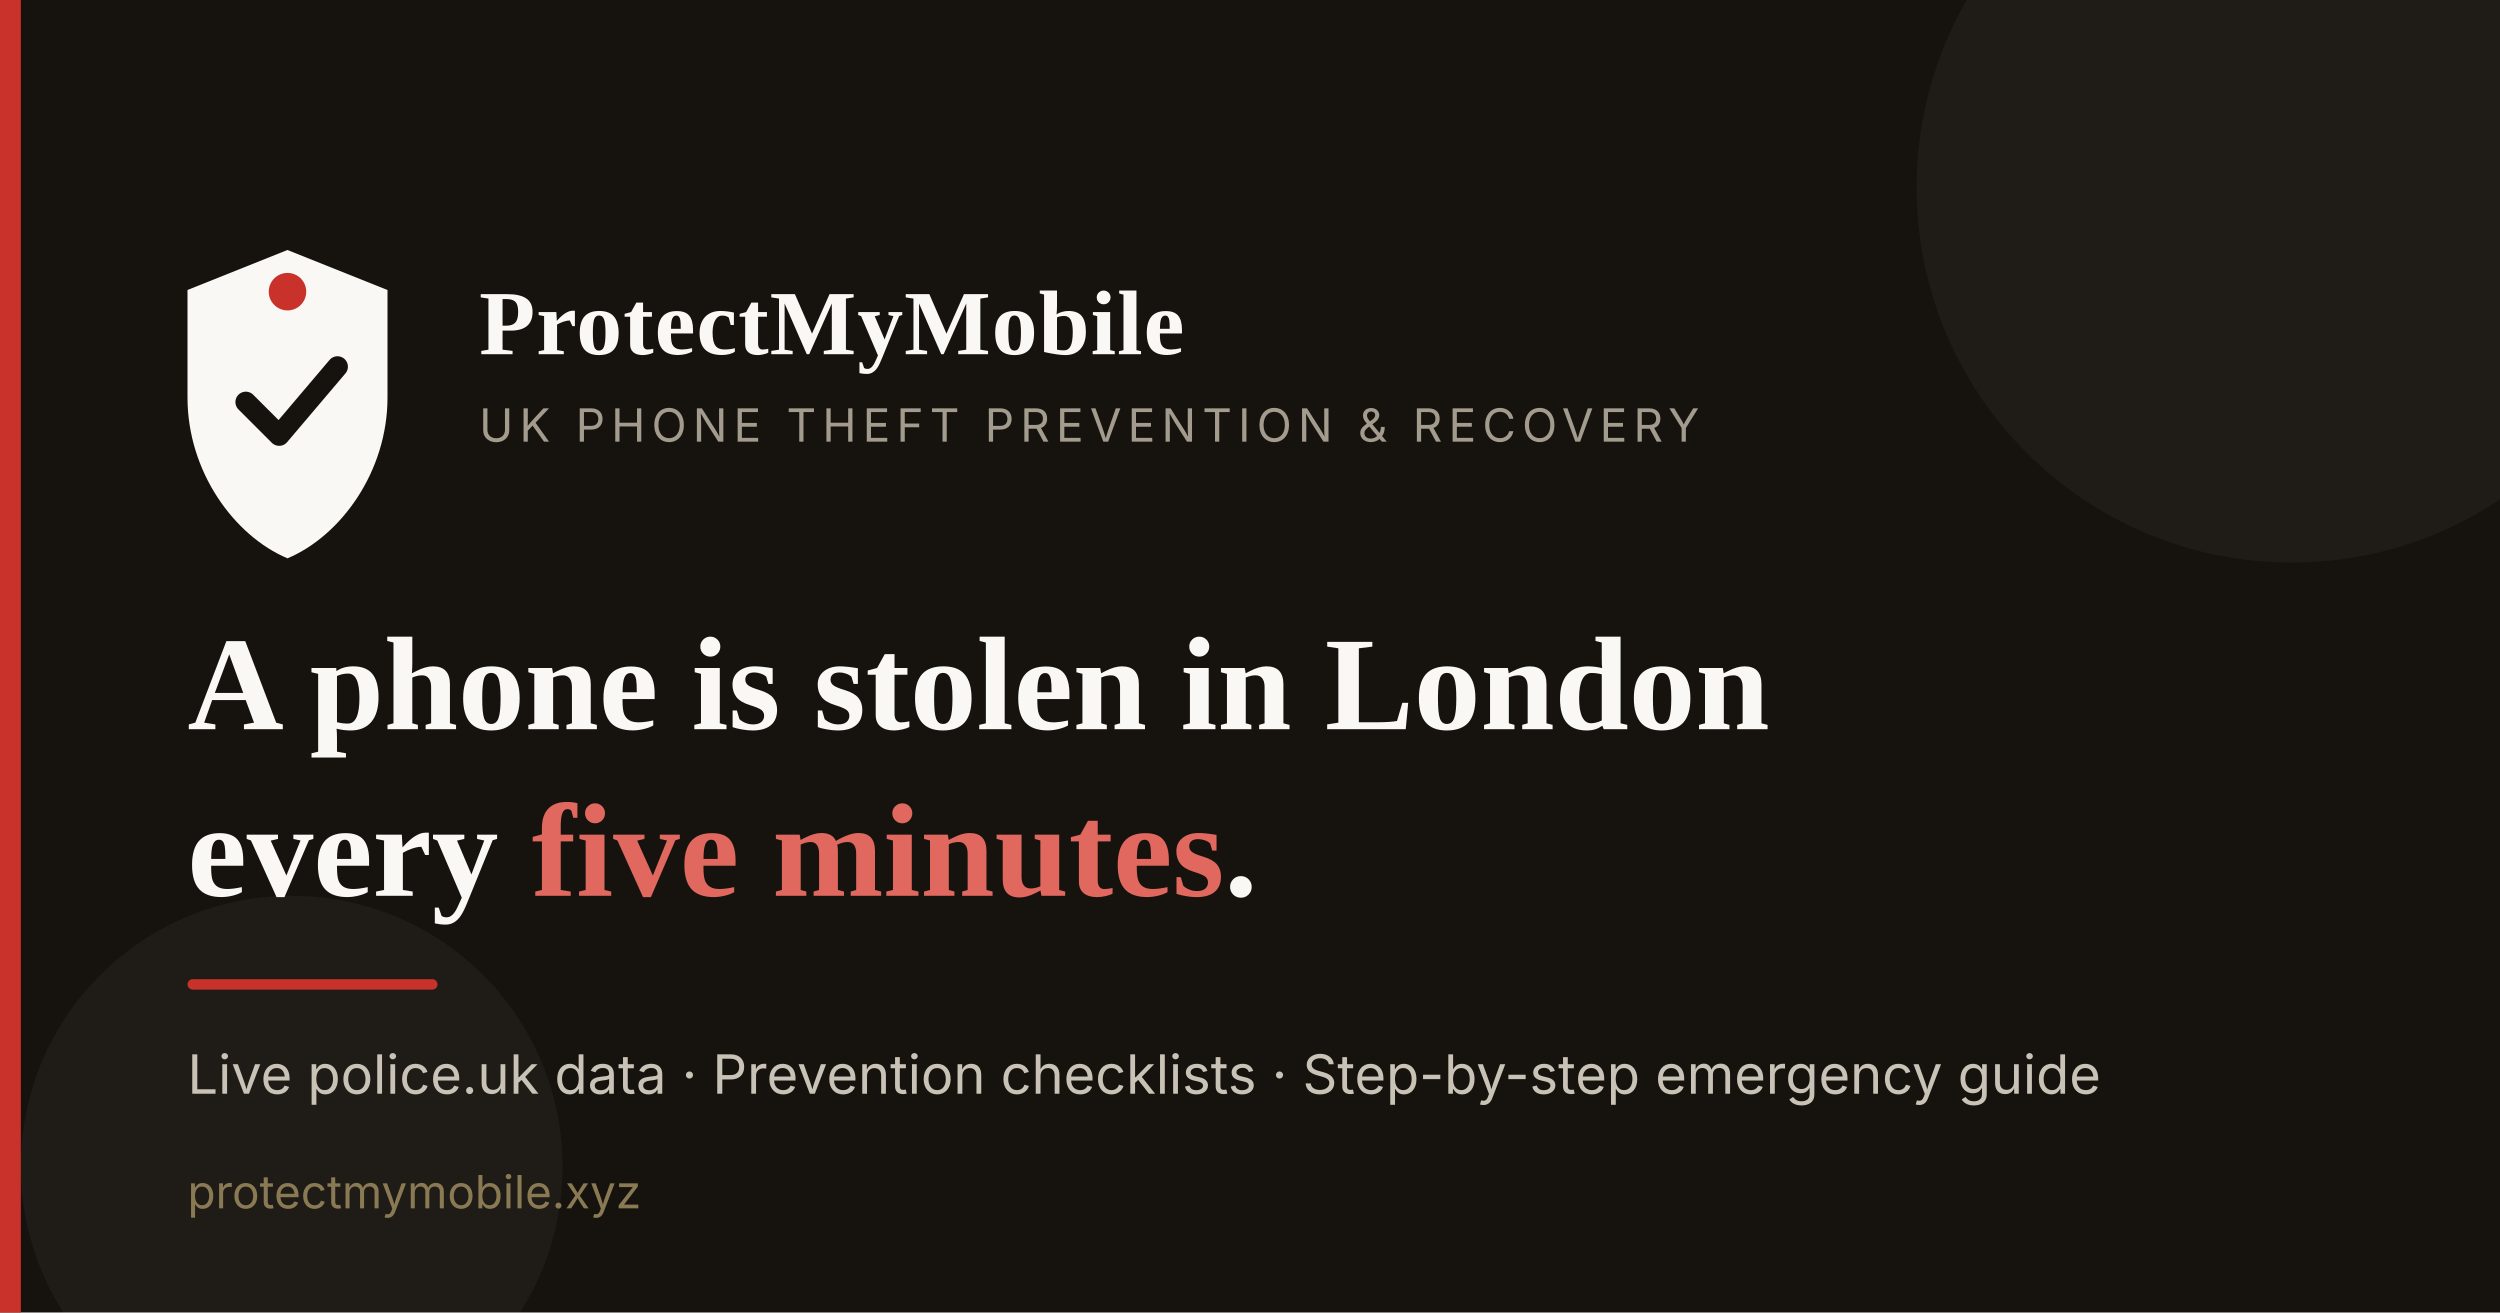
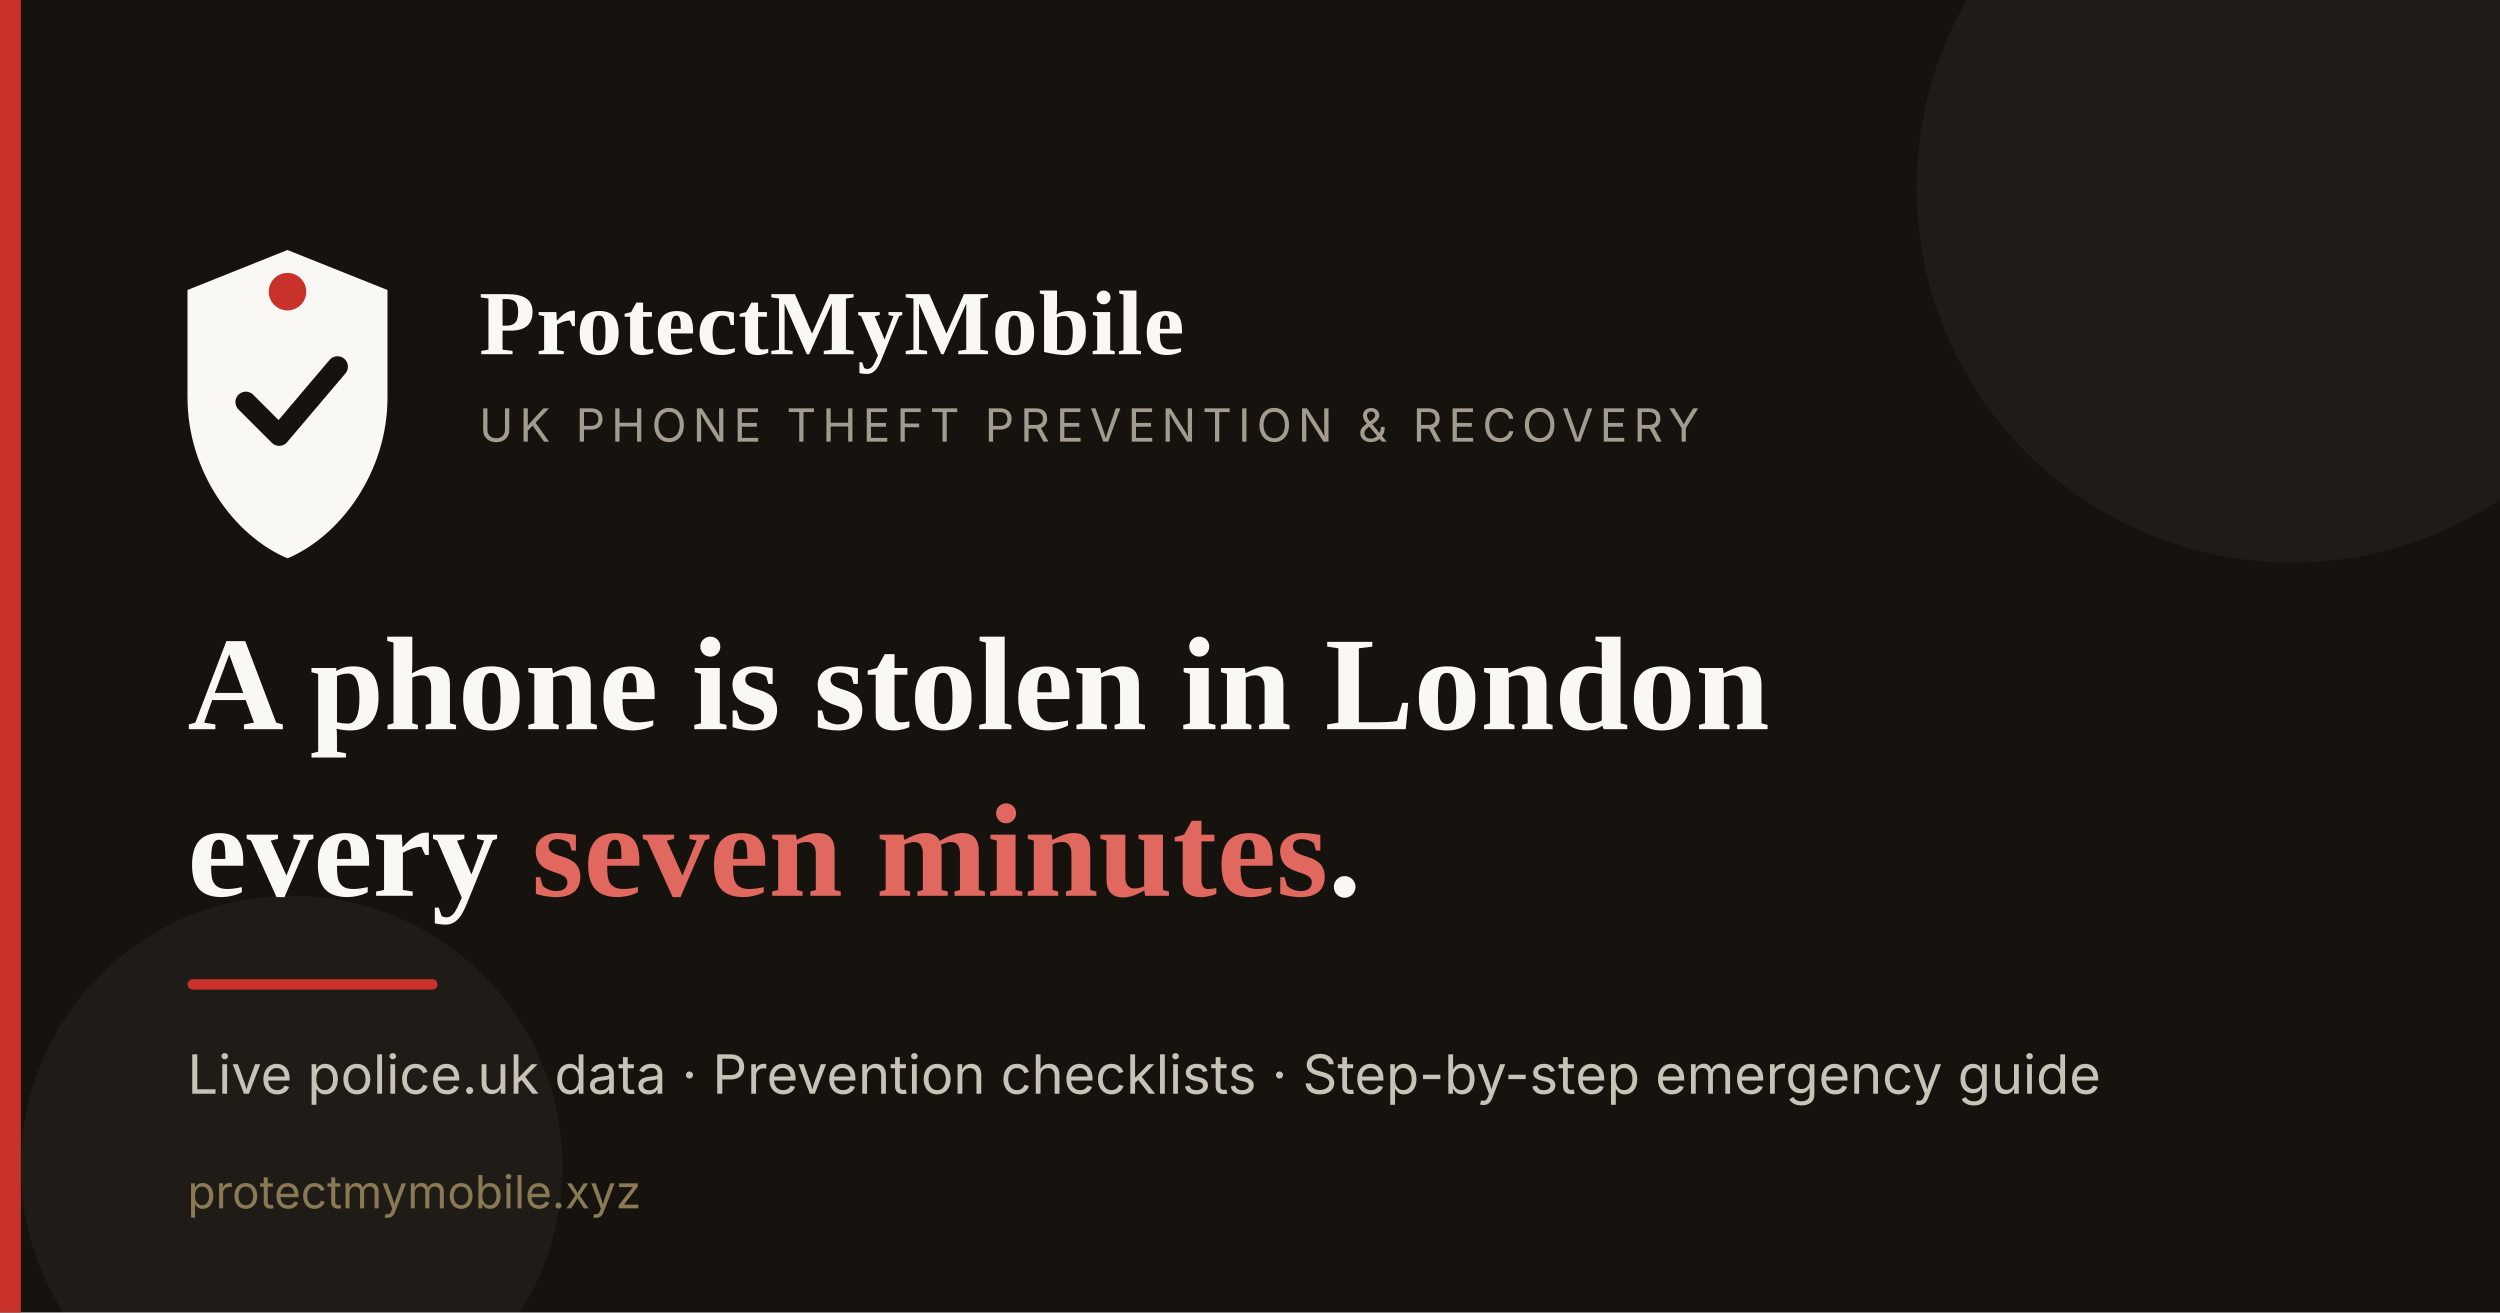
<svg xmlns="http://www.w3.org/2000/svg" width="1200" height="630" viewBox="0 0 1200 630" fill="none">
  <rect width="1200" height="630" fill="#16130F" />
  <rect x="0" y="0" width="10" height="630" fill="#C8322B" />
  <circle cx="1100" cy="90" r="180" fill="#FAF8F5" fill-opacity="0.04" />
  <circle cx="140" cy="560" r="130" fill="#FAF8F5" fill-opacity="0.04" />
  <g transform="translate(90, 120)">
    <path d="M48 0L96 19.2V70.8C96 106.4 73.6 137.2 48 148 22.4 137.2 0 106.4 0 70.8V19.2L48 0Z" fill="#FAF8F5" />
    <path d="M28 73L44 89L72 56" stroke="#16130F" stroke-width="10" stroke-linecap="round" stroke-linejoin="round" />
    <circle cx="48" cy="20" r="9" fill="#C8322B" />
  </g>
  <text x="230" y="170" font-family="Georgia, 'Times New Roman', serif" font-size="44" font-weight="700" fill="#FAF8F5" letter-spacing="0.5">
    ProtectMyMobile
  </text>
  <text x="230" y="212" font-family="system-ui, -apple-system, sans-serif" font-size="22" fill="#A39B8D" letter-spacing="3">
    UK PHONE THEFT PREVENTION &amp; RECOVERY
  </text>
  <text x="90" y="350" font-family="Georgia, 'Times New Roman', serif" font-size="64" font-weight="700" fill="#FAF8F5">
    A phone is stolen in London
  </text>
  <text x="90" y="430" font-family="Georgia, 'Times New Roman', serif" font-size="64" font-weight="700" fill="#FAF8F5">
-     every <tspan fill="#E0685F">five minutes</tspan>.
+     every <tspan fill="#E0685F">seven minutes</tspan>.
  </text>
  <rect x="90" y="470" width="120" height="5" fill="#C8322B" rx="2.5" />
  <text x="90" y="525" font-family="system-ui, -apple-system, sans-serif" font-size="26" fill="#C9C2B6">
    Live police.uk data · Prevention checklists · Step-by-step emergency guide
  </text>
  <text x="90" y="580" font-family="system-ui, -apple-system, sans-serif" font-size="22" fill="#8A7A54">
    protectmymobile.xyz
  </text>
</svg>
